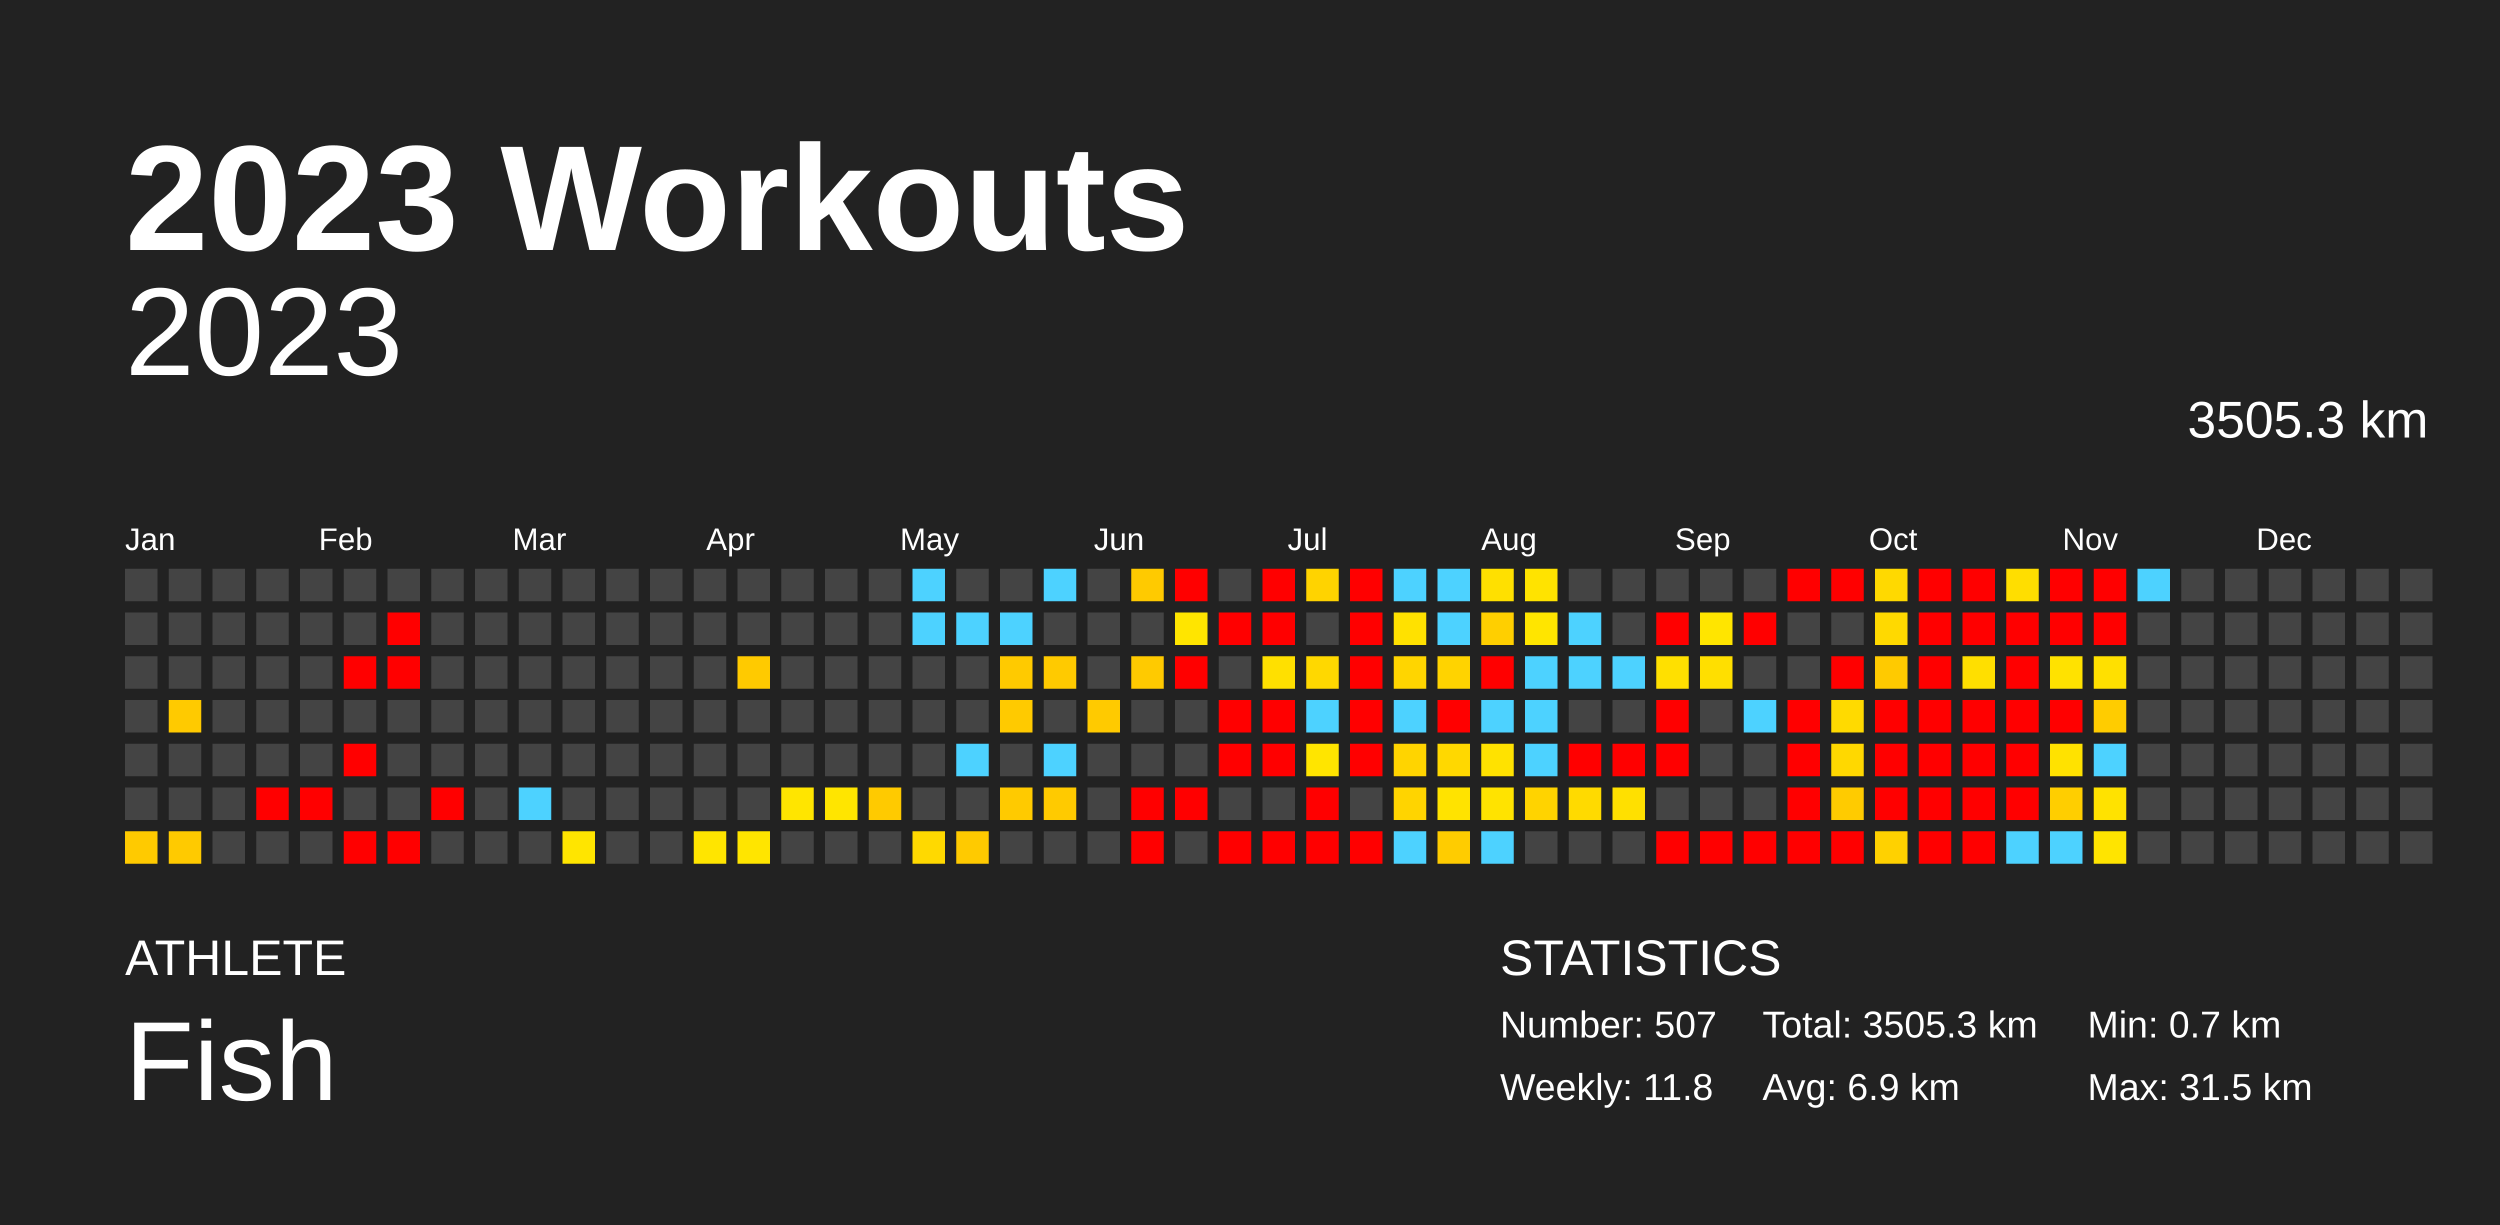
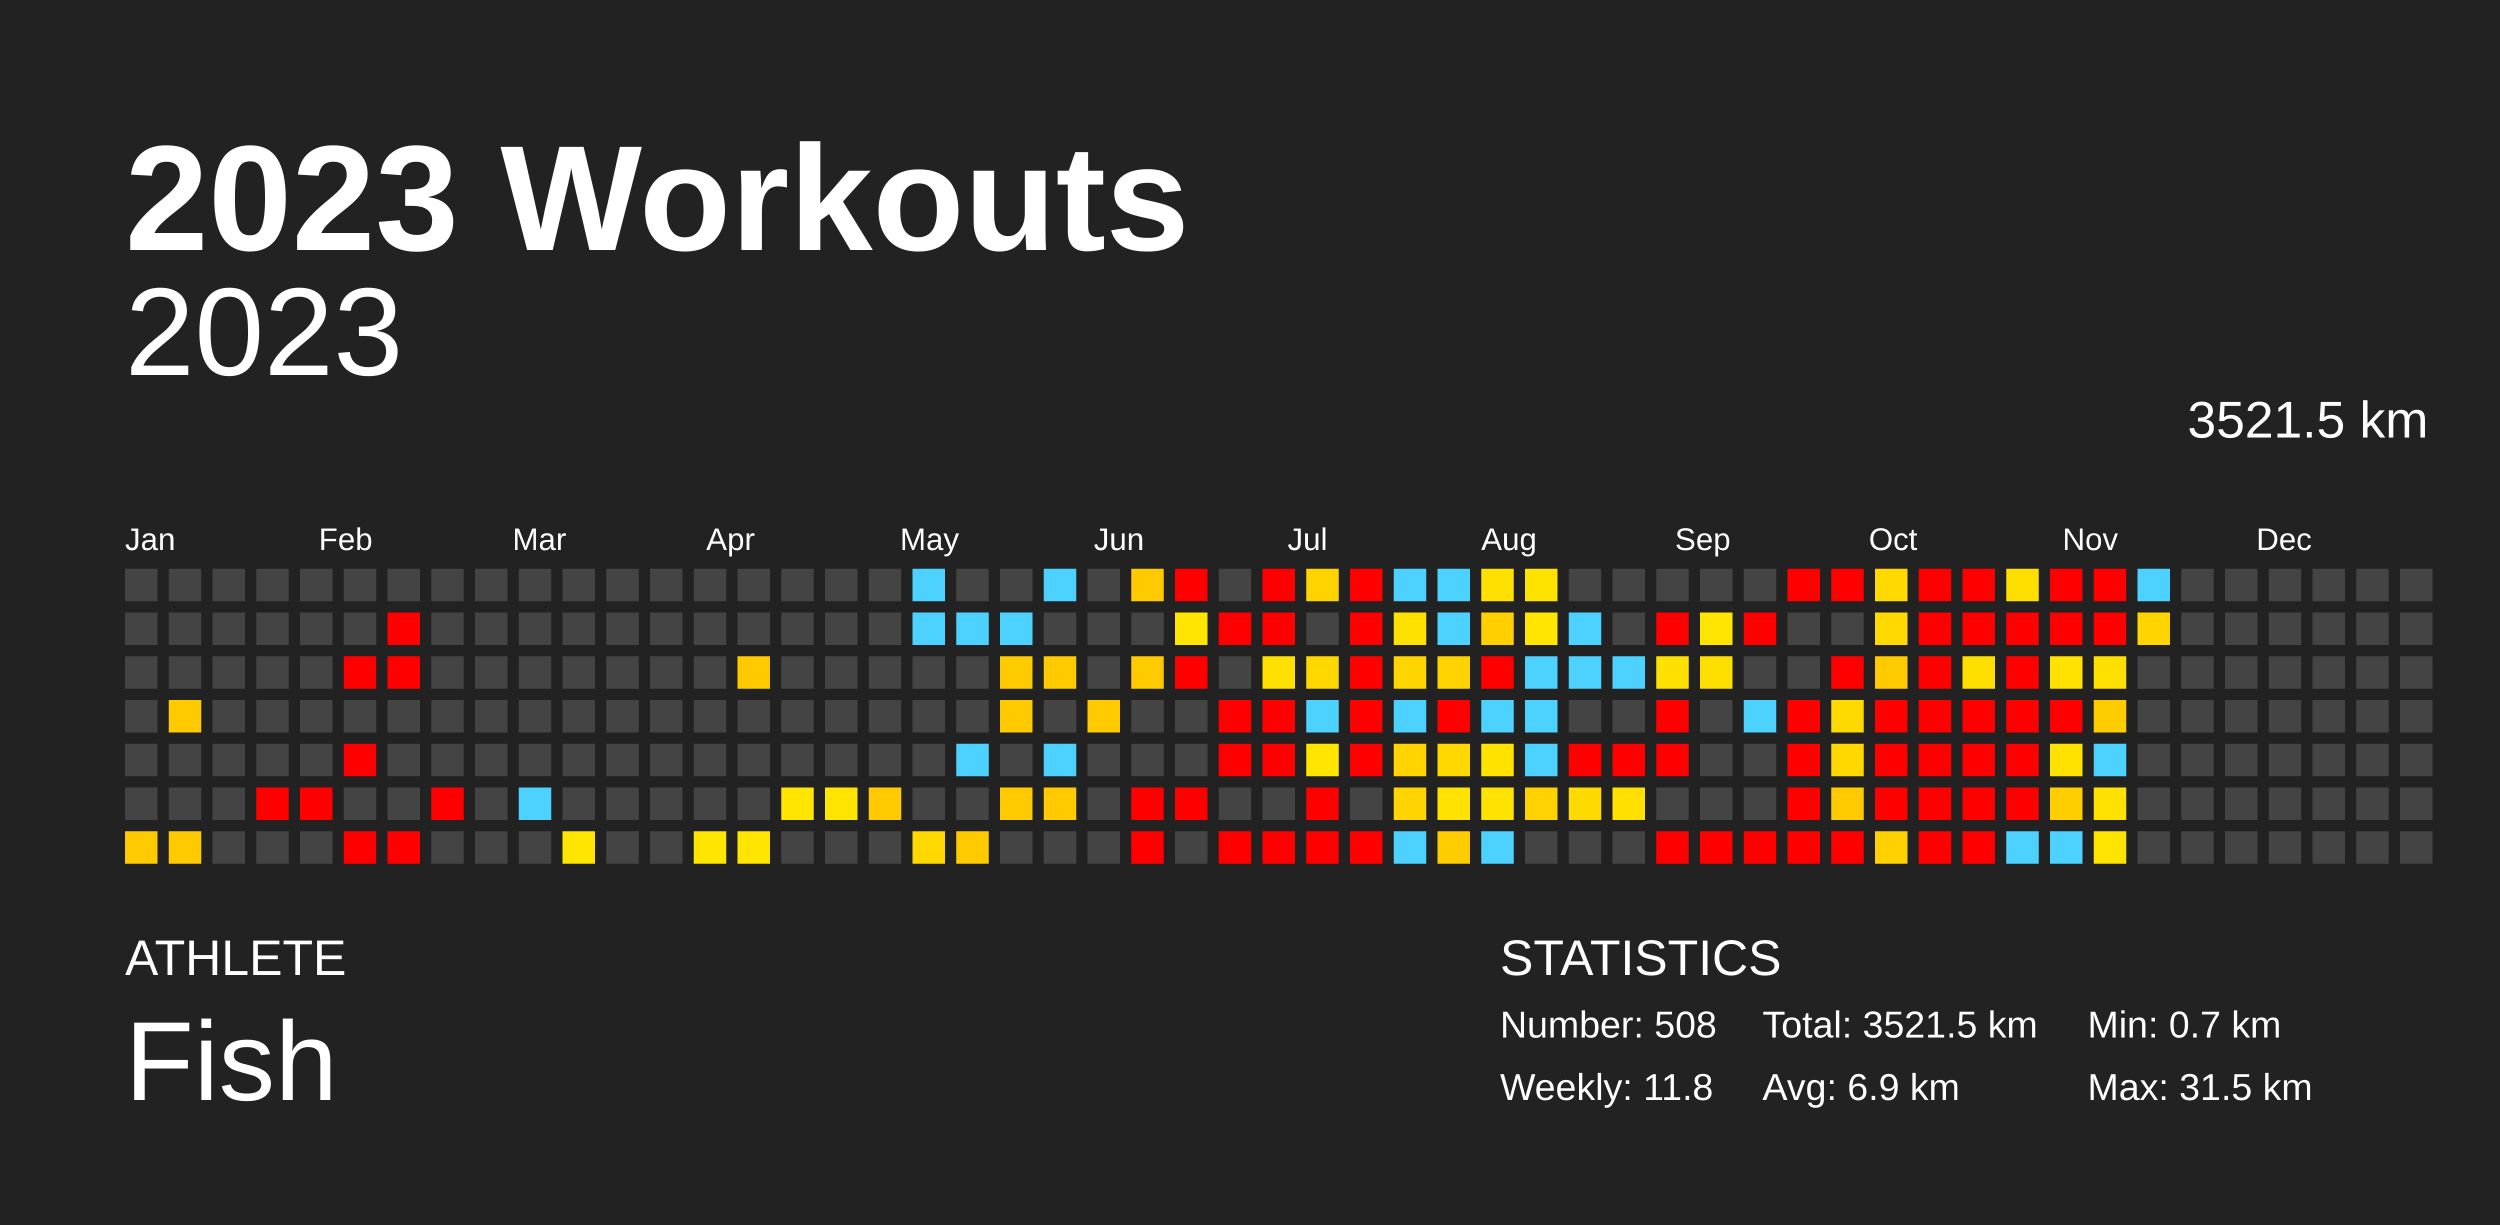
<svg xmlns="http://www.w3.org/2000/svg" baseProfile="full" height="98mm" version="1.1" viewBox="0,0,200,98" width="200mm">
  <defs />
  <rect fill="#222222" height="98" width="200" x="0" y="0" />
  <text fill="#FFFFFF" style="font-size:12px; font-family:Arial; font-weight:bold;" x="10" y="20">2023 Workouts</text>
  <text fill="#FFFFFF" style="font-size:4px; font-family:Arial" x="10" y="78">ATHLETE</text>
  <text fill="#FFFFFF" style="font-size:9px; font-family:Arial" x="10" y="88">Fish</text>
  <text fill="#FFFFFF" style="font-size:4px; font-family:Arial" x="120" y="78">STATISTICS</text>
-   <text fill="#FFFFFF" style="font-size:3px; font-family:Arial" x="120" y="83">Number: 507</text>
+   <text fill="#FFFFFF" style="font-size:3px; font-family:Arial" x="120" y="83">Number: 508</text>
  <text fill="#FFFFFF" style="font-size:3px; font-family:Arial" x="120" y="88">Weekly: 11.8</text>
-   <text fill="#FFFFFF" style="font-size:3px; font-family:Arial" x="141" y="83">Total: 3505.3 km</text>
+   <text fill="#FFFFFF" style="font-size:3px; font-family:Arial" x="141" y="83">Total: 3521.5 km</text>
  <text fill="#FFFFFF" style="font-size:3px; font-family:Arial" x="141" y="88">Avg: 6.9 km</text>
  <text fill="#FFFFFF" style="font-size:3px; font-family:Arial" x="167" y="83">Min: 0.7 km</text>
  <text fill="#FFFFFF" style="font-size:3px; font-family:Arial" x="167" y="88">Max: 31.5 km</text>
  <text alignment-baseline="hanging" fill="#FFFFFF" style="font-size:10.0px; font-family:Arial;" x="10" y="30">2023</text>
-   <text alignment-baseline="hanging" fill="#FFFFFF" style="font-size:4.125px; font-family:Arial;" x="175" y="35">3505.3 km</text>
+   <text alignment-baseline="hanging" fill="#FFFFFF" style="font-size:4.125px; font-family:Arial;" x="175" y="35">3521.5 km</text>
  <text fill="#FFFFFF" style="font-size:2.5px; font-family:Arial" x="10.0" y="44">Jan</text>
  <text fill="#FFFFFF" style="font-size:2.5px; font-family:Arial" x="25.5" y="44">Feb</text>
  <text fill="#FFFFFF" style="font-size:2.5px; font-family:Arial" x="41.0" y="44">Mar</text>
  <text fill="#FFFFFF" style="font-size:2.5px; font-family:Arial" x="56.5" y="44">Apr</text>
  <text fill="#FFFFFF" style="font-size:2.5px; font-family:Arial" x="72.0" y="44">May</text>
  <text fill="#FFFFFF" style="font-size:2.5px; font-family:Arial" x="87.5" y="44">Jun</text>
  <text fill="#FFFFFF" style="font-size:2.5px; font-family:Arial" x="103.0" y="44">Jul</text>
  <text fill="#FFFFFF" style="font-size:2.5px; font-family:Arial" x="118.5" y="44">Aug</text>
  <text fill="#FFFFFF" style="font-size:2.5px; font-family:Arial" x="134.0" y="44">Sep</text>
  <text fill="#FFFFFF" style="font-size:2.5px; font-family:Arial" x="149.5" y="44">Oct</text>
  <text fill="#FFFFFF" style="font-size:2.5px; font-family:Arial" x="165.0" y="44">Nov</text>
  <text fill="#FFFFFF" style="font-size:2.5px; font-family:Arial" x="180.5" y="44">Dec</text>
  <rect fill="#444444" height="2.6" width="2.6" x="10.0" y="45.5" />
  <rect fill="#444444" height="2.6" width="2.6" x="10.0" y="49.0" />
  <rect fill="#444444" height="2.6" width="2.6" x="10.0" y="52.5" />
  <rect fill="#444444" height="2.6" width="2.6" x="10.0" y="56.0" />
  <rect fill="#444444" height="2.6" width="2.6" x="10.0" y="59.5" />
  <rect fill="#444444" height="2.6" width="2.6" x="10.0" y="63.0" />
  <rect fill="#ffca00" height="2.6" width="2.6" x="10.0" y="66.5" />
  <rect fill="#444444" height="2.6" width="2.6" x="13.5" y="45.5" />
  <rect fill="#444444" height="2.6" width="2.6" x="13.5" y="49.0" />
  <rect fill="#444444" height="2.6" width="2.6" x="13.5" y="52.5" />
  <rect fill="#ffca00" height="2.6" width="2.6" x="13.5" y="56.0" />
  <rect fill="#444444" height="2.6" width="2.6" x="13.5" y="59.5" />
  <rect fill="#444444" height="2.6" width="2.6" x="13.5" y="63.0" />
  <rect fill="#ffca00" height="2.6" width="2.6" x="13.5" y="66.5" />
  <rect fill="#444444" height="2.6" width="2.6" x="17.0" y="45.5" />
  <rect fill="#444444" height="2.6" width="2.6" x="17.0" y="49.0" />
  <rect fill="#444444" height="2.6" width="2.6" x="17.0" y="52.5" />
  <rect fill="#444444" height="2.6" width="2.6" x="17.0" y="56.0" />
  <rect fill="#444444" height="2.6" width="2.6" x="17.0" y="59.5" />
  <rect fill="#444444" height="2.6" width="2.6" x="17.0" y="63.0" />
  <rect fill="#444444" height="2.6" width="2.6" x="17.0" y="66.5" />
  <rect fill="#444444" height="2.6" width="2.6" x="20.5" y="45.5" />
  <rect fill="#444444" height="2.6" width="2.6" x="20.5" y="49.0" />
  <rect fill="#444444" height="2.6" width="2.6" x="20.5" y="52.5" />
  <rect fill="#444444" height="2.6" width="2.6" x="20.5" y="56.0" />
  <rect fill="#444444" height="2.6" width="2.6" x="20.5" y="59.5" />
  <rect fill="red" height="2.6" width="2.6" x="20.5" y="63.0" />
  <rect fill="#444444" height="2.6" width="2.6" x="20.5" y="66.5" />
  <rect fill="#444444" height="2.6" width="2.6" x="24.0" y="45.5" />
  <rect fill="#444444" height="2.6" width="2.6" x="24.0" y="49.0" />
  <rect fill="#444444" height="2.6" width="2.6" x="24.0" y="52.5" />
  <rect fill="#444444" height="2.6" width="2.6" x="24.0" y="56.0" />
  <rect fill="#444444" height="2.6" width="2.6" x="24.0" y="59.5" />
  <rect fill="red" height="2.6" width="2.6" x="24.0" y="63.0" />
  <rect fill="#444444" height="2.6" width="2.6" x="24.0" y="66.5" />
  <rect fill="#444444" height="2.6" width="2.6" x="27.5" y="45.5" />
  <rect fill="#444444" height="2.6" width="2.6" x="27.5" y="49.0" />
  <rect fill="red" height="2.6" width="2.6" x="27.5" y="52.5" />
  <rect fill="#444444" height="2.6" width="2.6" x="27.5" y="56.0" />
  <rect fill="red" height="2.6" width="2.6" x="27.5" y="59.5" />
  <rect fill="#444444" height="2.6" width="2.6" x="27.5" y="63.0" />
  <rect fill="red" height="2.6" width="2.6" x="27.5" y="66.5" />
  <rect fill="#444444" height="2.6" width="2.6" x="31.0" y="45.5" />
  <rect fill="red" height="2.6" width="2.6" x="31.0" y="49.0" />
  <rect fill="red" height="2.6" width="2.6" x="31.0" y="52.5" />
  <rect fill="#444444" height="2.6" width="2.6" x="31.0" y="56.0" />
  <rect fill="#444444" height="2.6" width="2.6" x="31.0" y="59.5" />
  <rect fill="#444444" height="2.6" width="2.6" x="31.0" y="63.0" />
  <rect fill="red" height="2.6" width="2.6" x="31.0" y="66.5" />
  <rect fill="#444444" height="2.6" width="2.6" x="34.5" y="45.5" />
  <rect fill="#444444" height="2.6" width="2.6" x="34.5" y="49.0" />
  <rect fill="#444444" height="2.6" width="2.6" x="34.5" y="52.5" />
  <rect fill="#444444" height="2.6" width="2.6" x="34.5" y="56.0" />
  <rect fill="#444444" height="2.6" width="2.6" x="34.5" y="59.5" />
  <rect fill="red" height="2.6" width="2.6" x="34.5" y="63.0" />
  <rect fill="#444444" height="2.6" width="2.6" x="34.5" y="66.5" />
  <rect fill="#444444" height="2.6" width="2.6" x="38.0" y="45.5" />
  <rect fill="#444444" height="2.6" width="2.6" x="38.0" y="49.0" />
  <rect fill="#444444" height="2.6" width="2.6" x="38.0" y="52.5" />
  <rect fill="#444444" height="2.6" width="2.6" x="38.0" y="56.0" />
  <rect fill="#444444" height="2.6" width="2.6" x="38.0" y="59.5" />
  <rect fill="#444444" height="2.6" width="2.6" x="38.0" y="63.0" />
  <rect fill="#444444" height="2.6" width="2.6" x="38.0" y="66.5" />
  <rect fill="#444444" height="2.6" width="2.6" x="41.5" y="45.5" />
  <rect fill="#444444" height="2.6" width="2.6" x="41.5" y="49.0" />
  <rect fill="#444444" height="2.6" width="2.6" x="41.5" y="52.5" />
  <rect fill="#444444" height="2.6" width="2.6" x="41.5" y="56.0" />
  <rect fill="#444444" height="2.6" width="2.6" x="41.5" y="59.5" />
  <rect fill="#4dd2ff" height="2.6" width="2.6" x="41.5" y="63.0" />
  <rect fill="#444444" height="2.6" width="2.6" x="41.5" y="66.5" />
  <rect fill="#444444" height="2.6" width="2.6" x="45.0" y="45.5" />
  <rect fill="#444444" height="2.6" width="2.6" x="45.0" y="49.0" />
  <rect fill="#444444" height="2.6" width="2.6" x="45.0" y="52.5" />
  <rect fill="#444444" height="2.6" width="2.6" x="45.0" y="56.0" />
  <rect fill="#444444" height="2.6" width="2.6" x="45.0" y="59.5" />
  <rect fill="#444444" height="2.6" width="2.6" x="45.0" y="63.0" />
  <rect fill="#ffe500" height="2.6" width="2.6" x="45.0" y="66.5" />
  <rect fill="#444444" height="2.6" width="2.6" x="48.5" y="45.5" />
  <rect fill="#444444" height="2.6" width="2.6" x="48.5" y="49.0" />
  <rect fill="#444444" height="2.6" width="2.6" x="48.5" y="52.5" />
  <rect fill="#444444" height="2.6" width="2.6" x="48.5" y="56.0" />
  <rect fill="#444444" height="2.6" width="2.6" x="48.5" y="59.5" />
  <rect fill="#444444" height="2.6" width="2.6" x="48.5" y="63.0" />
  <rect fill="#444444" height="2.6" width="2.6" x="48.5" y="66.5" />
  <rect fill="#444444" height="2.6" width="2.6" x="52.0" y="45.5" />
  <rect fill="#444444" height="2.6" width="2.6" x="52.0" y="49.0" />
  <rect fill="#444444" height="2.6" width="2.6" x="52.0" y="52.5" />
  <rect fill="#444444" height="2.6" width="2.6" x="52.0" y="56.0" />
  <rect fill="#444444" height="2.6" width="2.6" x="52.0" y="59.5" />
  <rect fill="#444444" height="2.6" width="2.6" x="52.0" y="63.0" />
  <rect fill="#444444" height="2.6" width="2.6" x="52.0" y="66.5" />
  <rect fill="#444444" height="2.6" width="2.6" x="55.5" y="45.5" />
  <rect fill="#444444" height="2.6" width="2.6" x="55.5" y="49.0" />
  <rect fill="#444444" height="2.6" width="2.6" x="55.5" y="52.5" />
  <rect fill="#444444" height="2.6" width="2.6" x="55.5" y="56.0" />
  <rect fill="#444444" height="2.6" width="2.6" x="55.5" y="59.5" />
  <rect fill="#444444" height="2.6" width="2.6" x="55.5" y="63.0" />
  <rect fill="#ffe500" height="2.6" width="2.6" x="55.5" y="66.5" />
  <rect fill="#444444" height="2.6" width="2.6" x="59.0" y="45.5" />
  <rect fill="#444444" height="2.6" width="2.6" x="59.0" y="49.0" />
  <rect fill="#ffca00" height="2.6" width="2.6" x="59.0" y="52.5" />
  <rect fill="#444444" height="2.6" width="2.6" x="59.0" y="56.0" />
  <rect fill="#444444" height="2.6" width="2.6" x="59.0" y="59.5" />
  <rect fill="#444444" height="2.6" width="2.6" x="59.0" y="63.0" />
  <rect fill="#ffe500" height="2.6" width="2.6" x="59.0" y="66.5" />
  <rect fill="#444444" height="2.6" width="2.6" x="62.5" y="45.5" />
  <rect fill="#444444" height="2.6" width="2.6" x="62.5" y="49.0" />
  <rect fill="#444444" height="2.6" width="2.6" x="62.5" y="52.5" />
  <rect fill="#444444" height="2.6" width="2.6" x="62.5" y="56.0" />
  <rect fill="#444444" height="2.6" width="2.6" x="62.5" y="59.5" />
  <rect fill="#ffe500" height="2.6" width="2.6" x="62.5" y="63.0" />
  <rect fill="#444444" height="2.6" width="2.6" x="62.5" y="66.5" />
  <rect fill="#444444" height="2.6" width="2.6" x="66.0" y="45.5" />
  <rect fill="#444444" height="2.6" width="2.6" x="66.0" y="49.0" />
  <rect fill="#444444" height="2.6" width="2.6" x="66.0" y="52.5" />
  <rect fill="#444444" height="2.6" width="2.6" x="66.0" y="56.0" />
  <rect fill="#444444" height="2.6" width="2.6" x="66.0" y="59.5" />
  <rect fill="#ffe500" height="2.6" width="2.6" x="66.0" y="63.0" />
  <rect fill="#444444" height="2.6" width="2.6" x="66.0" y="66.5" />
  <rect fill="#444444" height="2.6" width="2.6" x="69.5" y="45.5" />
  <rect fill="#444444" height="2.6" width="2.6" x="69.5" y="49.0" />
  <rect fill="#444444" height="2.6" width="2.6" x="69.5" y="52.5" />
  <rect fill="#444444" height="2.6" width="2.6" x="69.5" y="56.0" />
  <rect fill="#444444" height="2.6" width="2.6" x="69.5" y="59.5" />
  <rect fill="#ffca00" height="2.6" width="2.6" x="69.5" y="63.0" />
  <rect fill="#444444" height="2.6" width="2.6" x="69.5" y="66.5" />
  <rect fill="#4dd2ff" height="2.6" width="2.6" x="73.0" y="45.5" />
  <rect fill="#4dd2ff" height="2.6" width="2.6" x="73.0" y="49.0" />
  <rect fill="#444444" height="2.6" width="2.6" x="73.0" y="52.5" />
  <rect fill="#444444" height="2.6" width="2.6" x="73.0" y="56.0" />
  <rect fill="#444444" height="2.6" width="2.6" x="73.0" y="59.5" />
  <rect fill="#444444" height="2.6" width="2.6" x="73.0" y="63.0" />
  <rect fill="#ffd900" height="2.6" width="2.6" x="73.0" y="66.5" />
  <rect fill="#444444" height="2.6" width="2.6" x="76.5" y="45.5" />
  <rect fill="#4dd2ff" height="2.6" width="2.6" x="76.5" y="49.0" />
  <rect fill="#444444" height="2.6" width="2.6" x="76.5" y="52.5" />
  <rect fill="#444444" height="2.6" width="2.6" x="76.5" y="56.0" />
  <rect fill="#4dd2ff" height="2.6" width="2.6" x="76.5" y="59.5" />
  <rect fill="#444444" height="2.6" width="2.6" x="76.5" y="63.0" />
  <rect fill="#ffca00" height="2.6" width="2.6" x="76.5" y="66.5" />
  <rect fill="#444444" height="2.6" width="2.6" x="80.0" y="45.5" />
  <rect fill="#4dd2ff" height="2.6" width="2.6" x="80.0" y="49.0" />
  <rect fill="#ffca00" height="2.6" width="2.6" x="80.0" y="52.5" />
  <rect fill="#ffca00" height="2.6" width="2.6" x="80.0" y="56.0" />
  <rect fill="#444444" height="2.6" width="2.6" x="80.0" y="59.5" />
  <rect fill="#ffca00" height="2.6" width="2.6" x="80.0" y="63.0" />
  <rect fill="#444444" height="2.6" width="2.6" x="80.0" y="66.5" />
  <rect fill="#4dd2ff" height="2.6" width="2.6" x="83.5" y="45.5" />
  <rect fill="#444444" height="2.6" width="2.6" x="83.5" y="49.0" />
  <rect fill="#ffca00" height="2.6" width="2.6" x="83.5" y="52.5" />
  <rect fill="#444444" height="2.6" width="2.6" x="83.5" y="56.0" />
  <rect fill="#4dd2ff" height="2.6" width="2.6" x="83.5" y="59.5" />
  <rect fill="#ffca00" height="2.6" width="2.6" x="83.5" y="63.0" />
  <rect fill="#444444" height="2.6" width="2.6" x="83.5" y="66.5" />
  <rect fill="#444444" height="2.6" width="2.6" x="87.0" y="45.5" />
  <rect fill="#444444" height="2.6" width="2.6" x="87.0" y="49.0" />
  <rect fill="#444444" height="2.6" width="2.6" x="87.0" y="52.5" />
  <rect fill="#ffca00" height="2.6" width="2.6" x="87.0" y="56.0" />
  <rect fill="#444444" height="2.6" width="2.6" x="87.0" y="59.5" />
  <rect fill="#444444" height="2.6" width="2.6" x="87.0" y="63.0" />
  <rect fill="#444444" height="2.6" width="2.6" x="87.0" y="66.5" />
  <rect fill="#ffca00" height="2.6" width="2.6" x="90.5" y="45.5" />
  <rect fill="#444444" height="2.6" width="2.6" x="90.5" y="49.0" />
  <rect fill="#ffca00" height="2.6" width="2.6" x="90.5" y="52.5" />
  <rect fill="#444444" height="2.6" width="2.6" x="90.5" y="56.0" />
  <rect fill="#444444" height="2.6" width="2.6" x="90.5" y="59.5" />
  <rect fill="red" height="2.6" width="2.6" x="90.5" y="63.0" />
  <rect fill="red" height="2.6" width="2.6" x="90.5" y="66.5" />
  <rect fill="red" height="2.6" width="2.6" x="94.0" y="45.5" />
  <rect fill="#ffe500" height="2.6" width="2.6" x="94.0" y="49.0" />
  <rect fill="red" height="2.6" width="2.6" x="94.0" y="52.5" />
  <rect fill="#444444" height="2.6" width="2.6" x="94.0" y="56.0" />
  <rect fill="#444444" height="2.6" width="2.6" x="94.0" y="59.5" />
  <rect fill="red" height="2.6" width="2.6" x="94.0" y="63.0" />
  <rect fill="#444444" height="2.6" width="2.6" x="94.0" y="66.5" />
  <rect fill="#444444" height="2.6" width="2.6" x="97.5" y="45.5" />
  <rect fill="red" height="2.6" width="2.6" x="97.5" y="49.0" />
  <rect fill="#444444" height="2.6" width="2.6" x="97.5" y="52.5" />
  <rect fill="red" height="2.6" width="2.6" x="97.5" y="56.0" />
  <rect fill="red" height="2.6" width="2.6" x="97.5" y="59.5" />
  <rect fill="#444444" height="2.6" width="2.6" x="97.5" y="63.0" />
  <rect fill="red" height="2.6" width="2.6" x="97.5" y="66.5" />
  <rect fill="red" height="2.6" width="2.6" x="101.0" y="45.5" />
  <rect fill="red" height="2.6" width="2.6" x="101.0" y="49.0" />
  <rect fill="#ffe000" height="2.6" width="2.6" x="101.0" y="52.5" />
  <rect fill="red" height="2.6" width="2.6" x="101.0" y="56.0" />
  <rect fill="red" height="2.6" width="2.6" x="101.0" y="59.5" />
  <rect fill="#444444" height="2.6" width="2.6" x="101.0" y="63.0" />
  <rect fill="red" height="2.6" width="2.6" x="101.0" y="66.5" />
  <rect fill="#ffd300" height="2.6" width="2.6" x="104.5" y="45.5" />
  <rect fill="#444444" height="2.6" width="2.6" x="104.5" y="49.0" />
  <rect fill="#ffd800" height="2.6" width="2.6" x="104.5" y="52.5" />
  <rect fill="#4dd2ff" height="2.6" width="2.6" x="104.5" y="56.0" />
  <rect fill="#ffe500" height="2.6" width="2.6" x="104.5" y="59.5" />
  <rect fill="red" height="2.6" width="2.6" x="104.5" y="63.0" />
  <rect fill="red" height="2.6" width="2.6" x="104.5" y="66.5" />
  <rect fill="red" height="2.6" width="2.6" x="108.0" y="45.5" />
  <rect fill="red" height="2.6" width="2.6" x="108.0" y="49.0" />
  <rect fill="red" height="2.6" width="2.6" x="108.0" y="52.5" />
  <rect fill="red" height="2.6" width="2.6" x="108.0" y="56.0" />
  <rect fill="red" height="2.6" width="2.6" x="108.0" y="59.5" />
  <rect fill="#444444" height="2.6" width="2.6" x="108.0" y="63.0" />
  <rect fill="red" height="2.6" width="2.6" x="108.0" y="66.5" />
  <rect fill="#4dd2ff" height="2.6" width="2.6" x="111.5" y="45.5" />
  <rect fill="#ffe100" height="2.6" width="2.6" x="111.5" y="49.0" />
  <rect fill="#ffd500" height="2.6" width="2.6" x="111.5" y="52.5" />
  <rect fill="#4dd2ff" height="2.6" width="2.6" x="111.5" y="56.0" />
  <rect fill="#ffd400" height="2.6" width="2.6" x="111.5" y="59.5" />
  <rect fill="#ffd400" height="2.6" width="2.6" x="111.5" y="63.0" />
  <rect fill="#4dd2ff" height="2.6" width="2.6" x="111.5" y="66.5" />
  <rect fill="#4dd2ff" height="2.6" width="2.6" x="115.0" y="45.5" />
  <rect fill="#4dd2ff" height="2.6" width="2.6" x="115.0" y="49.0" />
  <rect fill="#ffd300" height="2.6" width="2.6" x="115.0" y="52.5" />
  <rect fill="red" height="2.6" width="2.6" x="115.0" y="56.0" />
  <rect fill="#ffd800" height="2.6" width="2.6" x="115.0" y="59.5" />
  <rect fill="#ffe300" height="2.6" width="2.6" x="115.0" y="63.0" />
  <rect fill="#ffcc00" height="2.6" width="2.6" x="115.0" y="66.5" />
  <rect fill="#ffe000" height="2.6" width="2.6" x="118.5" y="45.5" />
  <rect fill="#ffcf00" height="2.6" width="2.6" x="118.5" y="49.0" />
  <rect fill="red" height="2.6" width="2.6" x="118.5" y="52.5" />
  <rect fill="#4dd2ff" height="2.6" width="2.6" x="118.5" y="56.0" />
  <rect fill="#ffe200" height="2.6" width="2.6" x="118.5" y="59.5" />
  <rect fill="#ffe300" height="2.6" width="2.6" x="118.5" y="63.0" />
  <rect fill="#4dd2ff" height="2.6" width="2.6" x="118.5" y="66.5" />
  <rect fill="#ffe300" height="2.6" width="2.6" x="122.0" y="45.5" />
  <rect fill="#ffe500" height="2.6" width="2.6" x="122.0" y="49.0" />
  <rect fill="#4dd2ff" height="2.6" width="2.6" x="122.0" y="52.5" />
  <rect fill="#4dd2ff" height="2.6" width="2.6" x="122.0" y="56.0" />
  <rect fill="#4dd2ff" height="2.6" width="2.6" x="122.0" y="59.5" />
  <rect fill="#ffd300" height="2.6" width="2.6" x="122.0" y="63.0" />
  <rect fill="#444444" height="2.6" width="2.6" x="122.0" y="66.5" />
  <rect fill="#444444" height="2.6" width="2.6" x="125.5" y="45.5" />
  <rect fill="#4dd2ff" height="2.6" width="2.6" x="125.5" y="49.0" />
  <rect fill="#4dd2ff" height="2.6" width="2.6" x="125.5" y="52.5" />
  <rect fill="#444444" height="2.6" width="2.6" x="125.5" y="56.0" />
  <rect fill="red" height="2.6" width="2.6" x="125.5" y="59.5" />
  <rect fill="#ffda00" height="2.6" width="2.6" x="125.5" y="63.0" />
  <rect fill="#444444" height="2.6" width="2.6" x="125.5" y="66.5" />
  <rect fill="#444444" height="2.6" width="2.6" x="129.0" y="45.5" />
  <rect fill="#444444" height="2.6" width="2.6" x="129.0" y="49.0" />
  <rect fill="#4dd2ff" height="2.6" width="2.6" x="129.0" y="52.5" />
  <rect fill="#444444" height="2.6" width="2.6" x="129.0" y="56.0" />
  <rect fill="red" height="2.6" width="2.6" x="129.0" y="59.5" />
  <rect fill="#ffe000" height="2.6" width="2.6" x="129.0" y="63.0" />
  <rect fill="#444444" height="2.6" width="2.6" x="129.0" y="66.5" />
  <rect fill="#444444" height="2.6" width="2.6" x="132.5" y="45.5" />
  <rect fill="red" height="2.6" width="2.6" x="132.5" y="49.0" />
  <rect fill="#ffe000" height="2.6" width="2.6" x="132.5" y="52.5" />
  <rect fill="red" height="2.6" width="2.6" x="132.5" y="56.0" />
  <rect fill="red" height="2.6" width="2.6" x="132.5" y="59.5" />
  <rect fill="#444444" height="2.6" width="2.6" x="132.5" y="63.0" />
  <rect fill="red" height="2.6" width="2.6" x="132.5" y="66.5" />
  <rect fill="#444444" height="2.6" width="2.6" x="136.0" y="45.5" />
  <rect fill="#ffe500" height="2.6" width="2.6" x="136.0" y="49.0" />
  <rect fill="#ffdf00" height="2.6" width="2.6" x="136.0" y="52.5" />
  <rect fill="#444444" height="2.6" width="2.6" x="136.0" y="56.0" />
  <rect fill="#444444" height="2.6" width="2.6" x="136.0" y="59.5" />
  <rect fill="#444444" height="2.6" width="2.6" x="136.0" y="63.0" />
  <rect fill="red" height="2.6" width="2.6" x="136.0" y="66.5" />
  <rect fill="#444444" height="2.6" width="2.6" x="139.5" y="45.5" />
  <rect fill="red" height="2.6" width="2.6" x="139.5" y="49.0" />
  <rect fill="#444444" height="2.6" width="2.6" x="139.5" y="52.5" />
  <rect fill="#4dd2ff" height="2.6" width="2.6" x="139.5" y="56.0" />
  <rect fill="#444444" height="2.6" width="2.6" x="139.5" y="59.5" />
  <rect fill="#444444" height="2.6" width="2.6" x="139.5" y="63.0" />
  <rect fill="red" height="2.6" width="2.6" x="139.5" y="66.5" />
  <rect fill="red" height="2.6" width="2.6" x="143.0" y="45.5" />
  <rect fill="#444444" height="2.6" width="2.6" x="143.0" y="49.0" />
  <rect fill="#444444" height="2.6" width="2.6" x="143.0" y="52.5" />
  <rect fill="red" height="2.6" width="2.6" x="143.0" y="56.0" />
  <rect fill="red" height="2.6" width="2.6" x="143.0" y="59.5" />
  <rect fill="red" height="2.6" width="2.6" x="143.0" y="63.0" />
  <rect fill="red" height="2.6" width="2.6" x="143.0" y="66.5" />
  <rect fill="red" height="2.6" width="2.6" x="146.5" y="45.5" />
  <rect fill="#444444" height="2.6" width="2.6" x="146.5" y="49.0" />
  <rect fill="red" height="2.6" width="2.6" x="146.5" y="52.5" />
  <rect fill="#ffda00" height="2.6" width="2.6" x="146.5" y="56.0" />
  <rect fill="#ffd800" height="2.6" width="2.6" x="146.5" y="59.5" />
  <rect fill="#ffcb00" height="2.6" width="2.6" x="146.5" y="63.0" />
  <rect fill="red" height="2.6" width="2.6" x="146.5" y="66.5" />
  <rect fill="#ffd900" height="2.6" width="2.6" x="150.0" y="45.5" />
  <rect fill="#ffd900" height="2.6" width="2.6" x="150.0" y="49.0" />
  <rect fill="#ffca00" height="2.6" width="2.6" x="150.0" y="52.5" />
  <rect fill="red" height="2.6" width="2.6" x="150.0" y="56.0" />
  <rect fill="red" height="2.6" width="2.6" x="150.0" y="59.5" />
  <rect fill="red" height="2.6" width="2.6" x="150.0" y="63.0" />
  <rect fill="#ffd100" height="2.6" width="2.6" x="150.0" y="66.5" />
  <rect fill="red" height="2.6" width="2.6" x="153.5" y="45.5" />
  <rect fill="red" height="2.6" width="2.6" x="153.5" y="49.0" />
  <rect fill="red" height="2.6" width="2.6" x="153.5" y="52.5" />
  <rect fill="red" height="2.6" width="2.6" x="153.5" y="56.0" />
  <rect fill="red" height="2.6" width="2.6" x="153.5" y="59.5" />
  <rect fill="red" height="2.6" width="2.6" x="153.5" y="63.0" />
  <rect fill="red" height="2.6" width="2.6" x="153.5" y="66.5" />
  <rect fill="red" height="2.6" width="2.6" x="157.0" y="45.5" />
  <rect fill="red" height="2.6" width="2.6" x="157.0" y="49.0" />
  <rect fill="#ffdf00" height="2.6" width="2.6" x="157.0" y="52.5" />
  <rect fill="red" height="2.6" width="2.6" x="157.0" y="56.0" />
  <rect fill="red" height="2.6" width="2.6" x="157.0" y="59.5" />
  <rect fill="red" height="2.6" width="2.6" x="157.0" y="63.0" />
  <rect fill="red" height="2.6" width="2.6" x="157.0" y="66.5" />
  <rect fill="#ffde00" height="2.6" width="2.6" x="160.5" y="45.5" />
  <rect fill="red" height="2.6" width="2.6" x="160.5" y="49.0" />
  <rect fill="red" height="2.6" width="2.6" x="160.5" y="52.5" />
  <rect fill="red" height="2.6" width="2.6" x="160.5" y="56.0" />
  <rect fill="red" height="2.6" width="2.6" x="160.5" y="59.5" />
  <rect fill="red" height="2.6" width="2.6" x="160.5" y="63.0" />
  <rect fill="#4dd2ff" height="2.6" width="2.6" x="160.5" y="66.5" />
  <rect fill="red" height="2.6" width="2.6" x="164.0" y="45.5" />
  <rect fill="red" height="2.6" width="2.6" x="164.0" y="49.0" />
  <rect fill="#ffe200" height="2.6" width="2.6" x="164.0" y="52.5" />
  <rect fill="red" height="2.6" width="2.6" x="164.0" y="56.0" />
  <rect fill="#ffe200" height="2.6" width="2.6" x="164.0" y="59.5" />
  <rect fill="#ffce00" height="2.6" width="2.6" x="164.0" y="63.0" />
  <rect fill="#4dd2ff" height="2.6" width="2.6" x="164.0" y="66.5" />
  <rect fill="red" height="2.6" width="2.6" x="167.5" y="45.5" />
  <rect fill="red" height="2.6" width="2.6" x="167.5" y="49.0" />
  <rect fill="#ffe000" height="2.6" width="2.6" x="167.5" y="52.5" />
  <rect fill="#ffcc00" height="2.6" width="2.6" x="167.5" y="56.0" />
  <rect fill="#4dd2ff" height="2.6" width="2.6" x="167.5" y="59.5" />
  <rect fill="#ffe200" height="2.6" width="2.6" x="167.5" y="63.0" />
  <rect fill="#ffe400" height="2.6" width="2.6" x="167.5" y="66.5" />
  <rect fill="#4dd2ff" height="2.6" width="2.6" x="171.0" y="45.5" />
-   <rect fill="#444444" height="2.6" width="2.6" x="171.0" y="49.0" />
+   <rect fill="#ffd400" height="2.6" width="2.6" x="171.0" y="49.0" />
  <rect fill="#444444" height="2.6" width="2.6" x="171.0" y="52.5" />
  <rect fill="#444444" height="2.6" width="2.6" x="171.0" y="56.0" />
  <rect fill="#444444" height="2.6" width="2.6" x="171.0" y="59.5" />
  <rect fill="#444444" height="2.6" width="2.6" x="171.0" y="63.0" />
  <rect fill="#444444" height="2.6" width="2.6" x="171.0" y="66.5" />
  <rect fill="#444444" height="2.6" width="2.6" x="174.5" y="45.5" />
  <rect fill="#444444" height="2.6" width="2.6" x="174.5" y="49.0" />
  <rect fill="#444444" height="2.6" width="2.6" x="174.5" y="52.5" />
  <rect fill="#444444" height="2.6" width="2.6" x="174.5" y="56.0" />
  <rect fill="#444444" height="2.6" width="2.6" x="174.5" y="59.5" />
  <rect fill="#444444" height="2.6" width="2.6" x="174.5" y="63.0" />
  <rect fill="#444444" height="2.6" width="2.6" x="174.5" y="66.5" />
  <rect fill="#444444" height="2.6" width="2.6" x="178.0" y="45.5" />
  <rect fill="#444444" height="2.6" width="2.6" x="178.0" y="49.0" />
  <rect fill="#444444" height="2.6" width="2.6" x="178.0" y="52.5" />
  <rect fill="#444444" height="2.6" width="2.6" x="178.0" y="56.0" />
  <rect fill="#444444" height="2.6" width="2.6" x="178.0" y="59.5" />
  <rect fill="#444444" height="2.6" width="2.6" x="178.0" y="63.0" />
  <rect fill="#444444" height="2.6" width="2.6" x="178.0" y="66.5" />
  <rect fill="#444444" height="2.6" width="2.6" x="181.5" y="45.5" />
  <rect fill="#444444" height="2.6" width="2.6" x="181.5" y="49.0" />
  <rect fill="#444444" height="2.6" width="2.6" x="181.5" y="52.5" />
  <rect fill="#444444" height="2.6" width="2.6" x="181.5" y="56.0" />
  <rect fill="#444444" height="2.6" width="2.6" x="181.5" y="59.5" />
  <rect fill="#444444" height="2.6" width="2.6" x="181.5" y="63.0" />
  <rect fill="#444444" height="2.6" width="2.6" x="181.5" y="66.5" />
  <rect fill="#444444" height="2.6" width="2.6" x="185.0" y="45.5" />
  <rect fill="#444444" height="2.6" width="2.6" x="185.0" y="49.0" />
  <rect fill="#444444" height="2.6" width="2.6" x="185.0" y="52.5" />
  <rect fill="#444444" height="2.6" width="2.6" x="185.0" y="56.0" />
  <rect fill="#444444" height="2.6" width="2.6" x="185.0" y="59.5" />
  <rect fill="#444444" height="2.6" width="2.6" x="185.0" y="63.0" />
  <rect fill="#444444" height="2.6" width="2.6" x="185.0" y="66.5" />
  <rect fill="#444444" height="2.6" width="2.6" x="188.5" y="45.5" />
  <rect fill="#444444" height="2.6" width="2.6" x="188.5" y="49.0" />
  <rect fill="#444444" height="2.6" width="2.6" x="188.5" y="52.5" />
  <rect fill="#444444" height="2.6" width="2.6" x="188.5" y="56.0" />
  <rect fill="#444444" height="2.6" width="2.6" x="188.5" y="59.5" />
  <rect fill="#444444" height="2.6" width="2.6" x="188.5" y="63.0" />
  <rect fill="#444444" height="2.6" width="2.6" x="188.5" y="66.5" />
  <rect fill="#444444" height="2.6" width="2.6" x="192.0" y="45.5" />
  <rect fill="#444444" height="2.6" width="2.6" x="192.0" y="49.0" />
  <rect fill="#444444" height="2.6" width="2.6" x="192.0" y="52.5" />
  <rect fill="#444444" height="2.6" width="2.6" x="192.0" y="56.0" />
  <rect fill="#444444" height="2.6" width="2.6" x="192.0" y="59.5" />
  <rect fill="#444444" height="2.6" width="2.6" x="192.0" y="63.0" />
  <rect fill="#444444" height="2.6" width="2.6" x="192.0" y="66.5" />
</svg>
